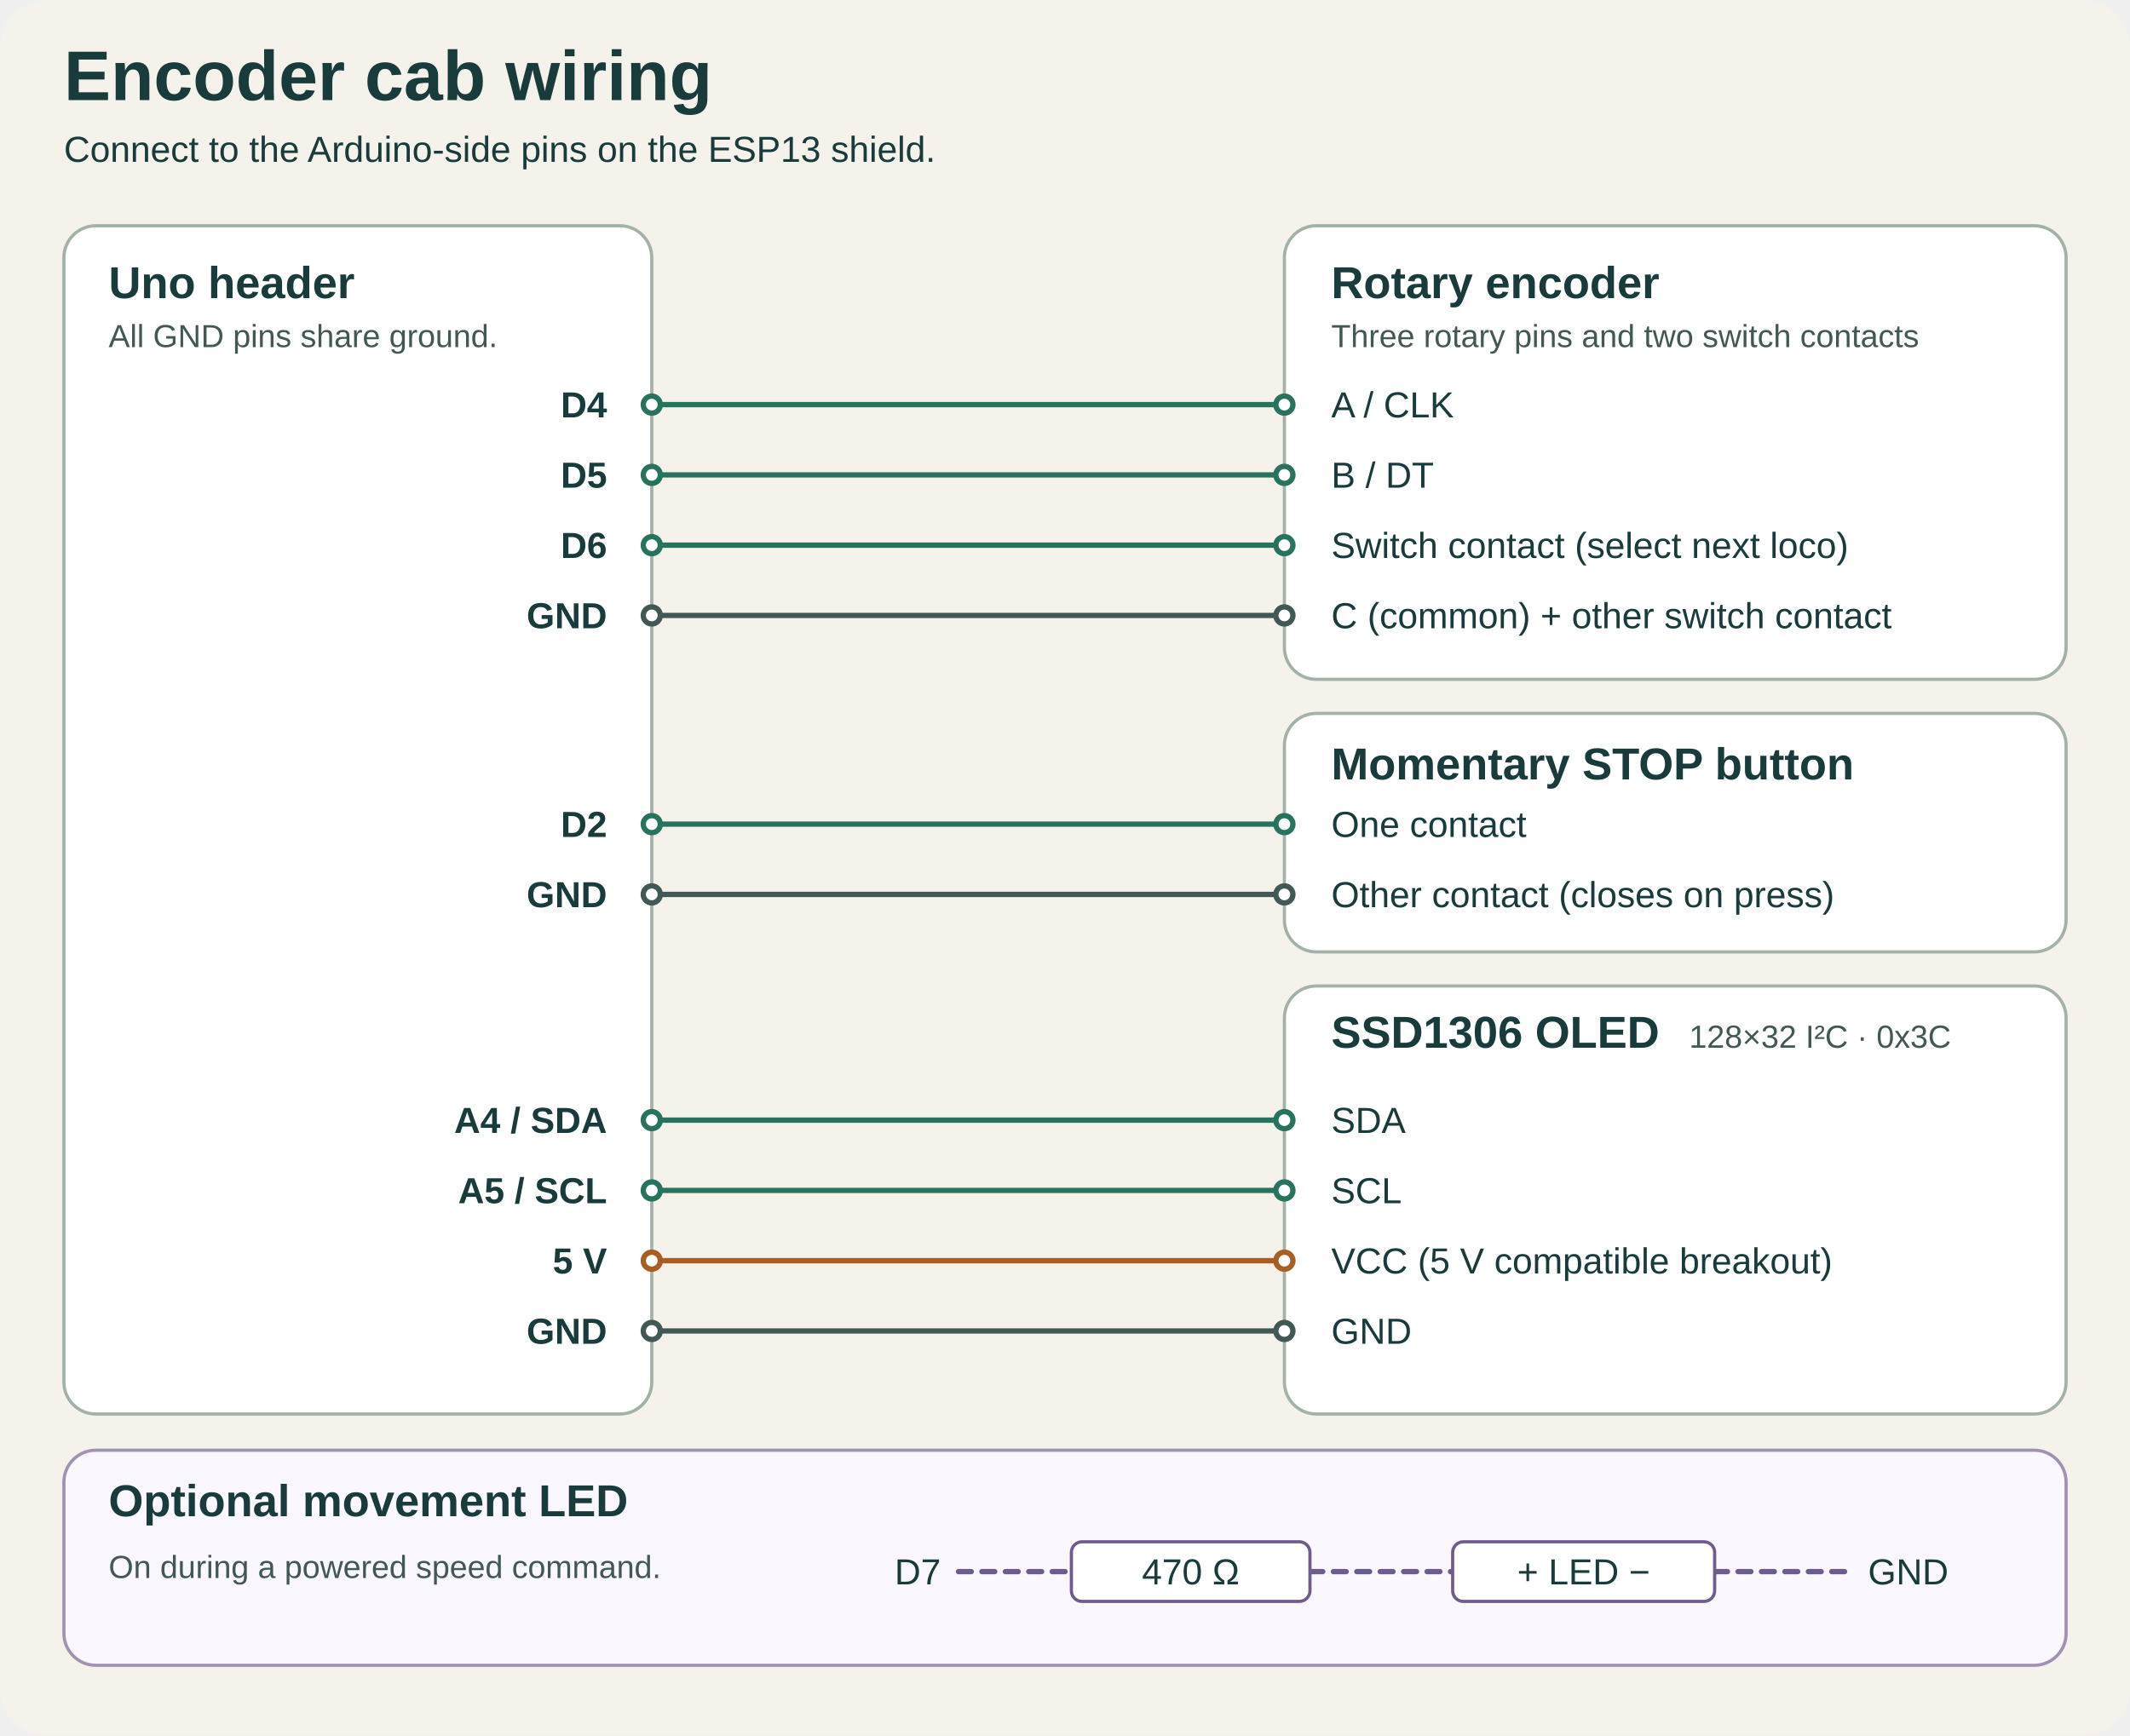
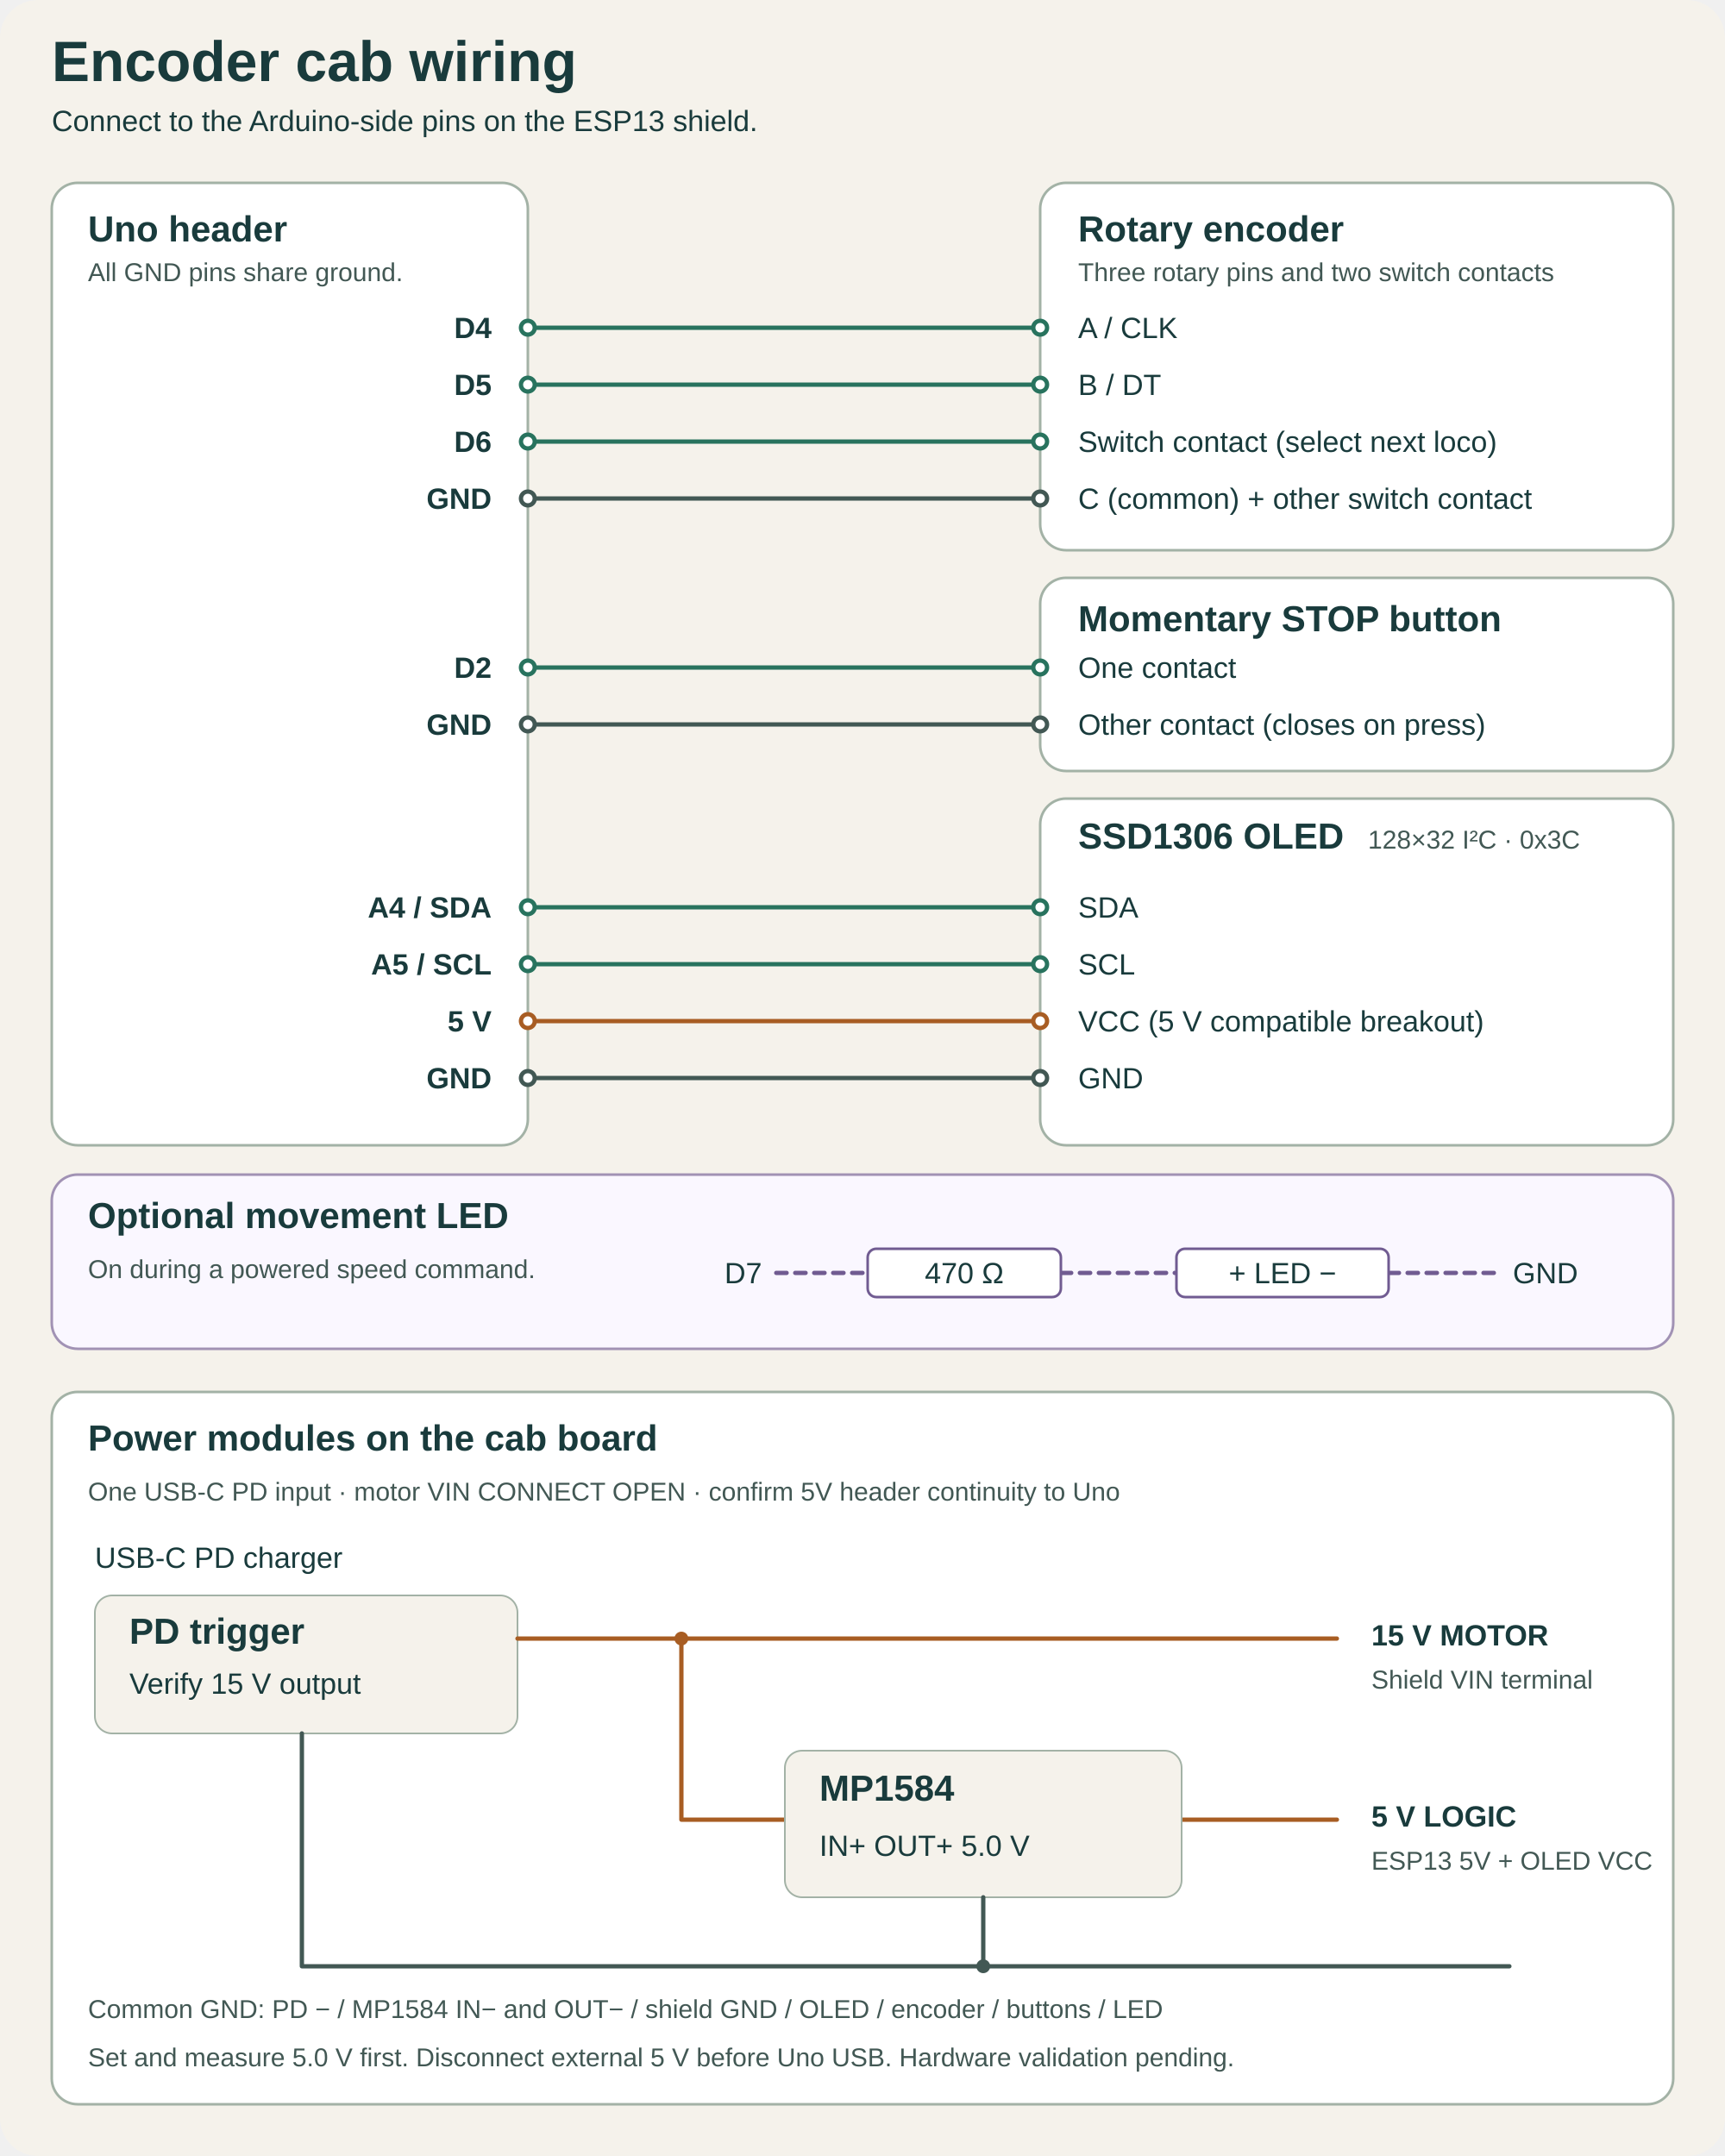
- <svg xmlns="http://www.w3.org/2000/svg" width="1000" height="815" viewBox="0 0 1000 815" role="img" aria-labelledby="title description">
+ <svg xmlns="http://www.w3.org/2000/svg" width="1000" height="1250" viewBox="0 0 1000 1250" role="img" aria-labelledby="title description">
  <style>
    text{font-family:Arial,Helvetica,sans-serif;fill:#193b3c}
    .title{font-size:33px;font-weight:700}.subtitle{font-size:17px}
    .head{font-size:21px;font-weight:700}.label{font-size:17px}
    .pin{font-size:17px;font-weight:700;text-anchor:end}
    .small{font-size:15px;fill:#425854}
    .panel{fill:#fff;stroke:#a3b2a6;stroke-width:1.5}
    .wire,.ground,.power,.optional{fill:none;stroke-width:2.5;stroke-linecap:round;stroke-linejoin:round}
    .wire{stroke:#28735e}.ground{stroke:#425854}.power{stroke:#a85d23}
    .optional{stroke:#705b91;stroke-dasharray:6 5}
    .dot{fill:#fff;stroke-width:2.5;stroke:#28735e}.ground-dot{stroke:#425854}.power-dot{stroke:#a85d23}
  </style>
-   <rect width="1000" height="815" rx="22" fill="#f5f2eb" />
+   <rect width="1000" height="1250" rx="22" fill="#f5f2eb" />
  <text x="30" y="47" class="title">Encoder cab wiring</text>
  <text x="30" y="76" class="subtitle">Connect to the Arduino-side pins on the ESP13 shield.</text>
  <rect x="30" y="106" width="276" height="558" rx="15" class="panel" />
  <text x="51" y="140" class="head">Uno header</text>
  <text x="51" y="163" class="small">All GND pins share ground.</text>
  <text x="285" y="196" class="pin">D4</text>
  <text x="285" y="229" class="pin">D5</text>
  <text x="285" y="262" class="pin">D6</text>
  <text x="285" y="295" class="pin">GND</text>
  <text x="285" y="393" class="pin">D2</text>
  <text x="285" y="426" class="pin">GND</text>
  <text x="285" y="532" class="pin">A4 / SDA</text>
  <text x="285" y="565" class="pin">A5 / SCL</text>
  <text x="285" y="598" class="pin">5 V</text>
  <text x="285" y="631" class="pin">GND</text>
  <rect x="603" y="106" width="367" height="213" rx="15" class="panel" />
  <text x="625" y="140" class="head">Rotary encoder</text>
  <text x="625" y="163" class="small">Three rotary pins and two switch contacts</text>
  <text x="625" y="196" class="label">A / CLK</text>
  <text x="625" y="229" class="label">B / DT</text>
  <text x="625" y="262" class="label">Switch contact (select next loco)</text>
  <text x="625" y="295" class="label">C (common) + other switch contact</text>
  <rect x="603" y="335" width="367" height="112" rx="15" class="panel" />
  <text x="625" y="366" class="head">Momentary STOP button</text>
  <text x="625" y="393" class="label">One contact</text>
  <text x="625" y="426" class="label">Other contact (closes on press)</text>
  <rect x="603" y="463" width="367" height="201" rx="15" class="panel" />
  <text x="625" y="492" class="head">SSD1306 OLED</text>
  <text x="793" y="492" class="small">128×32 I²C · 0x3C</text>
  <text x="625" y="532" class="label">SDA</text>
  <text x="625" y="565" class="label">SCL</text>
  <text x="625" y="598" class="label">VCC (5 V compatible breakout)</text>
  <text x="625" y="631" class="label">GND</text>
  <path class="wire" d="M306 190H603 M306 223H603 M306 256H603 M306 387H603 M306 526H603 M306 559H603" />
  <path class="ground" d="M306 289H603 M306 420H603 M306 625H603" />
  <path class="power" d="M306 592H603" />
  <g class="dot">
    <circle cx="306" cy="190" r="4" />
    <circle cx="603" cy="190" r="4" />
    <circle cx="306" cy="223" r="4" />
    <circle cx="603" cy="223" r="4" />
    <circle cx="306" cy="256" r="4" />
    <circle cx="603" cy="256" r="4" />
    <circle cx="306" cy="387" r="4" />
    <circle cx="603" cy="387" r="4" />
    <circle cx="306" cy="526" r="4" />
    <circle cx="603" cy="526" r="4" />
    <circle cx="306" cy="559" r="4" />
    <circle cx="603" cy="559" r="4" />
  </g>
  <g class="dot ground-dot">
    <circle cx="306" cy="289" r="4" />
    <circle cx="603" cy="289" r="4" />
    <circle cx="306" cy="420" r="4" />
    <circle cx="603" cy="420" r="4" />
    <circle cx="306" cy="625" r="4" />
    <circle cx="603" cy="625" r="4" />
  </g>
  <g class="dot power-dot">
    <circle cx="306" cy="592" r="4" />
    <circle cx="603" cy="592" r="4" />
  </g>
  <rect x="30" y="681" width="940" height="101" rx="15" fill="#faf7ff" stroke="#a192b4" stroke-width="1.5" />
  <text x="51" y="712" class="head">Optional movement LED</text>
  <text x="51" y="741" class="small">On during a powered speed command.</text>
  <text x="420" y="744" class="label">D7</text>
  <path class="optional" d="M450 738H503 M615 738H682 M805 738H866" />
  <rect x="503" y="724" width="112" height="28" rx="5" fill="#fff" stroke="#705b91" stroke-width="1.5" />
  <text x="559" y="744" text-anchor="middle" class="label">470 Ω</text>
  <rect x="682" y="724" width="123" height="28" rx="5" fill="#fff" stroke="#705b91" stroke-width="1.5" />
  <text x="743.5" y="744" text-anchor="middle" class="label">+ LED −</text>
  <text x="877" y="744" class="label">GND</text>
+   <rect x="30" y="807" width="940" height="413" rx="15" class="panel" />
+   <text x="51" y="841" class="head">Power modules on the cab board</text>
+   <text x="51" y="870" class="small">One USB-C PD input · motor VIN CONNECT OPEN · confirm 5V header continuity to Uno</text>
+   <text x="55" y="909" class="label">USB-C PD charger</text>
+   <rect x="55" y="925" width="245" height="80" rx="10" fill="#f5f2eb" stroke="#a3b2a6" />
+   <text x="75" y="953" class="head">PD trigger</text>
+   <text x="75" y="982" class="label">Verify 15 V output</text>
+   <path class="power" d="M300 950H775 M395 950V1055H455 M685 1055H775" />
+   <circle cx="395" cy="950" r="4" fill="#a85d23" />
+   <text x="795" y="954" class="pin" style="text-anchor:start">15 V MOTOR</text>
+   <text x="795" y="979" class="small">Shield VIN terminal</text>
+   <rect x="455" y="1015" width="230" height="85" rx="10" fill="#f5f2eb" stroke="#a3b2a6" />
+   <text x="475" y="1044" class="head">MP1584</text>
+   <text x="475" y="1076" class="label">IN+       OUT+ 5.0 V</text>
+   <text x="795" y="1059" class="pin" style="text-anchor:start">5 V LOGIC</text>
+   <text x="795" y="1084" class="small">ESP13 5V + OLED VCC</text>
+   <path class="ground" d="M175 1005V1140H875 M570 1100V1140" />
+   <circle cx="570" cy="1140" r="4" fill="#425854" />
+   <text x="51" y="1170" class="small">Common GND: PD − / MP1584 IN− and OUT− / shield GND / OLED / encoder / buttons / LED</text>
+   <text x="51" y="1198" class="small">Set and measure 5.0 V first. Disconnect external 5 V before Uno USB. Hardware validation pending.</text>
</svg>
